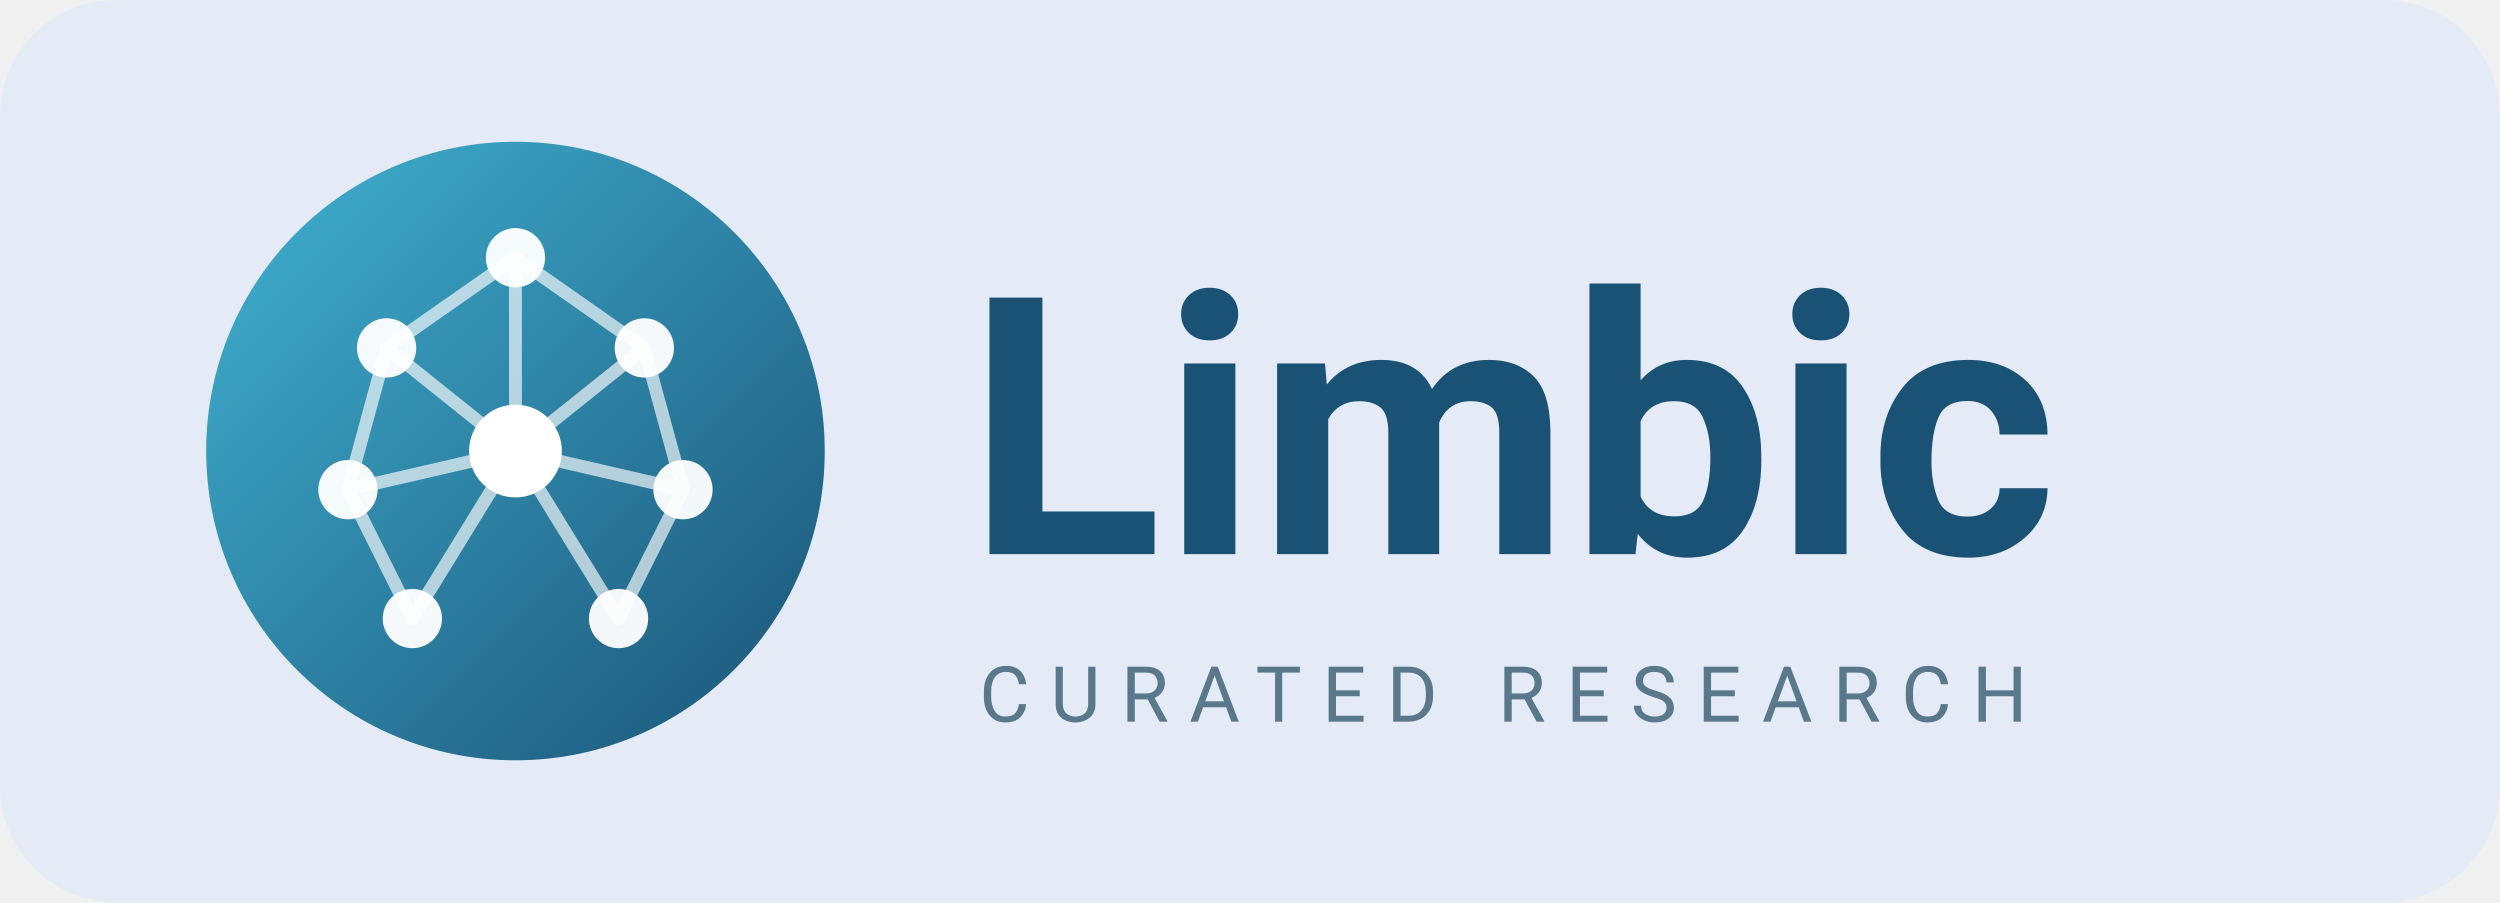
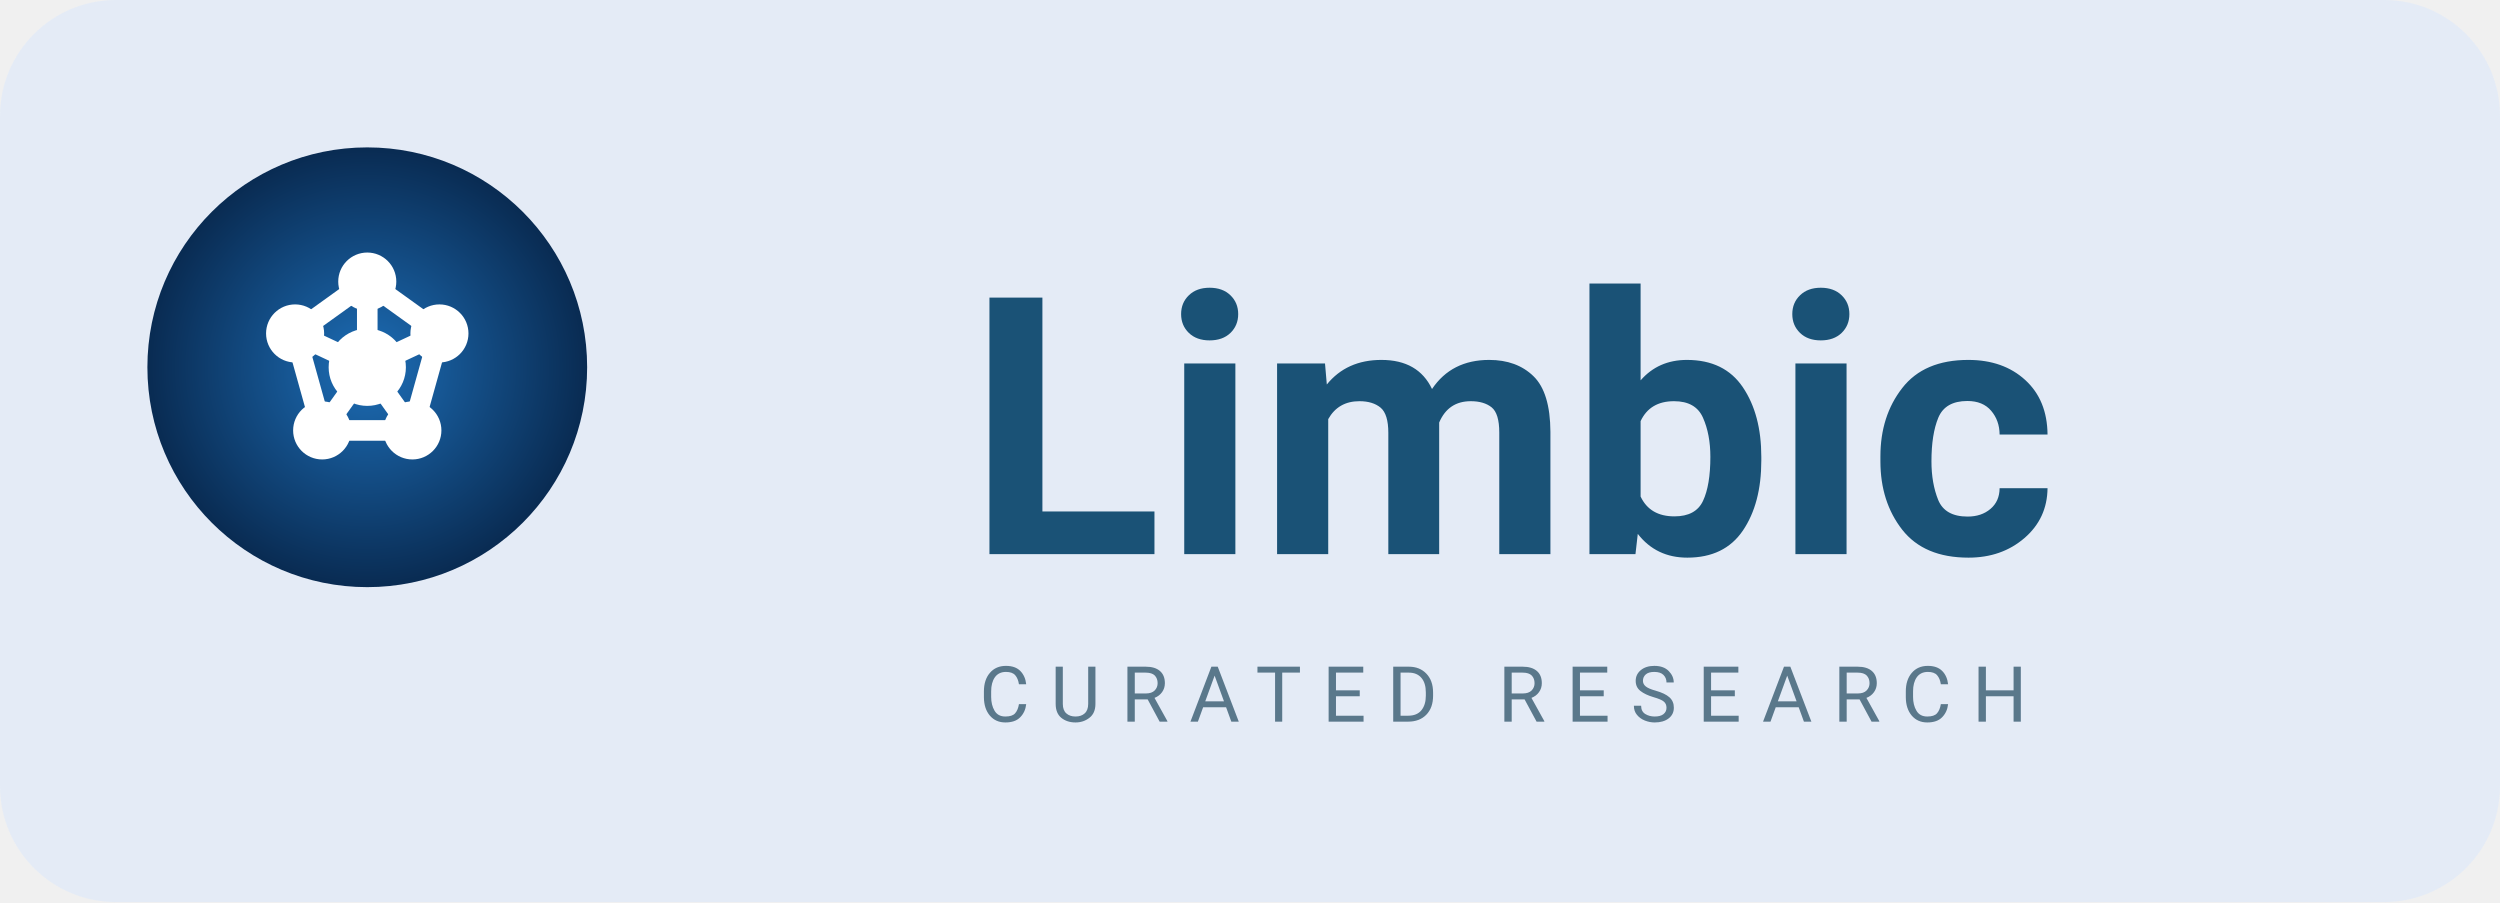
<svg xmlns="http://www.w3.org/2000/svg" viewBox="0 0 388 140" width="388" height="140" role="img" aria-label="Limbic — Curated Research">
  <defs>
-     <linearGradient id="g" x1="0" y1="0" x2="1" y2="1">
-       <stop offset="0%" stop-color="#41B3D3" />
-       <stop offset="100%" stop-color="#1A5276" />
-     </linearGradient>
+     <radialGradient id="g" cx="50%" cy="50%" r="50%">
+       <stop offset="0%" stop-color="#1D6EB7" />
+       <stop offset="100%" stop-color="#092B52" />
+     </radialGradient>
  </defs>
  <rect x="0" y="0" width="388" height="140" rx="18" fill="#DBE7FB" fill-opacity="0.55" />
-   <circle cx="80" cy="70" r="48" fill="url(#g)" />
-   <g stroke="#FFFFFF" stroke-width="2" opacity="0.65" stroke-linecap="round">
-     <line x1="60" y1="54" x2="80" y2="40" />
-     <line x1="80" y1="40" x2="100" y2="54" />
-     <line x1="60" y1="54" x2="54" y2="76" />
-     <line x1="60" y1="54" x2="80" y2="70" />
-     <line x1="80" y1="40" x2="80" y2="70" />
-     <line x1="100" y1="54" x2="80" y2="70" />
-     <line x1="100" y1="54" x2="106" y2="76" />
-     <line x1="54" y1="76" x2="80" y2="70" />
-     <line x1="80" y1="70" x2="106" y2="76" />
-     <line x1="54" y1="76" x2="64" y2="96" />
-     <line x1="80" y1="70" x2="64" y2="96" />
-     <line x1="80" y1="70" x2="96" y2="96" />
-     <line x1="106" y1="76" x2="96" y2="96" />
-   </g>
-   <g fill="#FFFFFF">
-     <circle cx="60" cy="54" r="4.6" opacity="0.95" />
-     <circle cx="80" cy="40" r="4.6" opacity="0.95" />
-     <circle cx="100" cy="54" r="4.6" opacity="0.95" />
-     <circle cx="54" cy="76" r="4.6" opacity="0.95" />
-     <circle cx="80" cy="70" r="7.2" />
-     <circle cx="106" cy="76" r="4.6" opacity="0.95" />
-     <circle cx="64" cy="96" r="4.6" opacity="0.95" />
-     <circle cx="96" cy="96" r="4.6" opacity="0.95" />
+   <g transform="translate(22 22) scale(0.4375)">
+     <circle cx="80" cy="80" r="78" fill="url(#g)" />
+     <g stroke="#FFFFFF" stroke-width="7.3" stroke-linecap="round">
+       <line x1="80" y1="49.6" x2="54.4" y2="68" />
+       <line x1="54.4" y1="68" x2="64" y2="102.4" />
+       <line x1="64" y1="102.4" x2="96" y2="102.4" />
+       <line x1="96" y1="102.4" x2="105.6" y2="68" />
+       <line x1="105.6" y1="68" x2="80" y2="49.6" />
+       <line x1="80" y1="80" x2="80" y2="49.6" />
+       <line x1="80" y1="80" x2="54.4" y2="68" />
+       <line x1="80" y1="80" x2="64" y2="102.4" />
+       <line x1="80" y1="80" x2="96" y2="102.4" />
+       <line x1="80" y1="80" x2="105.6" y2="68" />
+     </g>
+     <g fill="#FFFFFF">
+       <circle cx="80" cy="49.6" r="10.3" />
+       <circle cx="54.4" cy="68" r="10.3" />
+       <circle cx="105.6" cy="68" r="10.3" />
+       <circle cx="64" cy="102.4" r="10.3" />
+       <circle cx="96" cy="102.4" r="10.3" />
+       <circle cx="80" cy="80" r="13.7" />
+     </g>
  </g>
  <text x="150" y="86" font-family="ui-sans-serif, system-ui, -apple-system, Segoe UI, Roboto, Helvetica, Arial" font-size="56" font-weight="750" fill="#1A5276">Limbic</text>
  <text x="152" y="112" font-family="ui-sans-serif, system-ui, -apple-system, Segoe UI, Roboto, Helvetica, Arial" font-size="12" letter-spacing="3.2" fill="#4B6B80" opacity="0.9">CURATED RESEARCH</text>
</svg>
